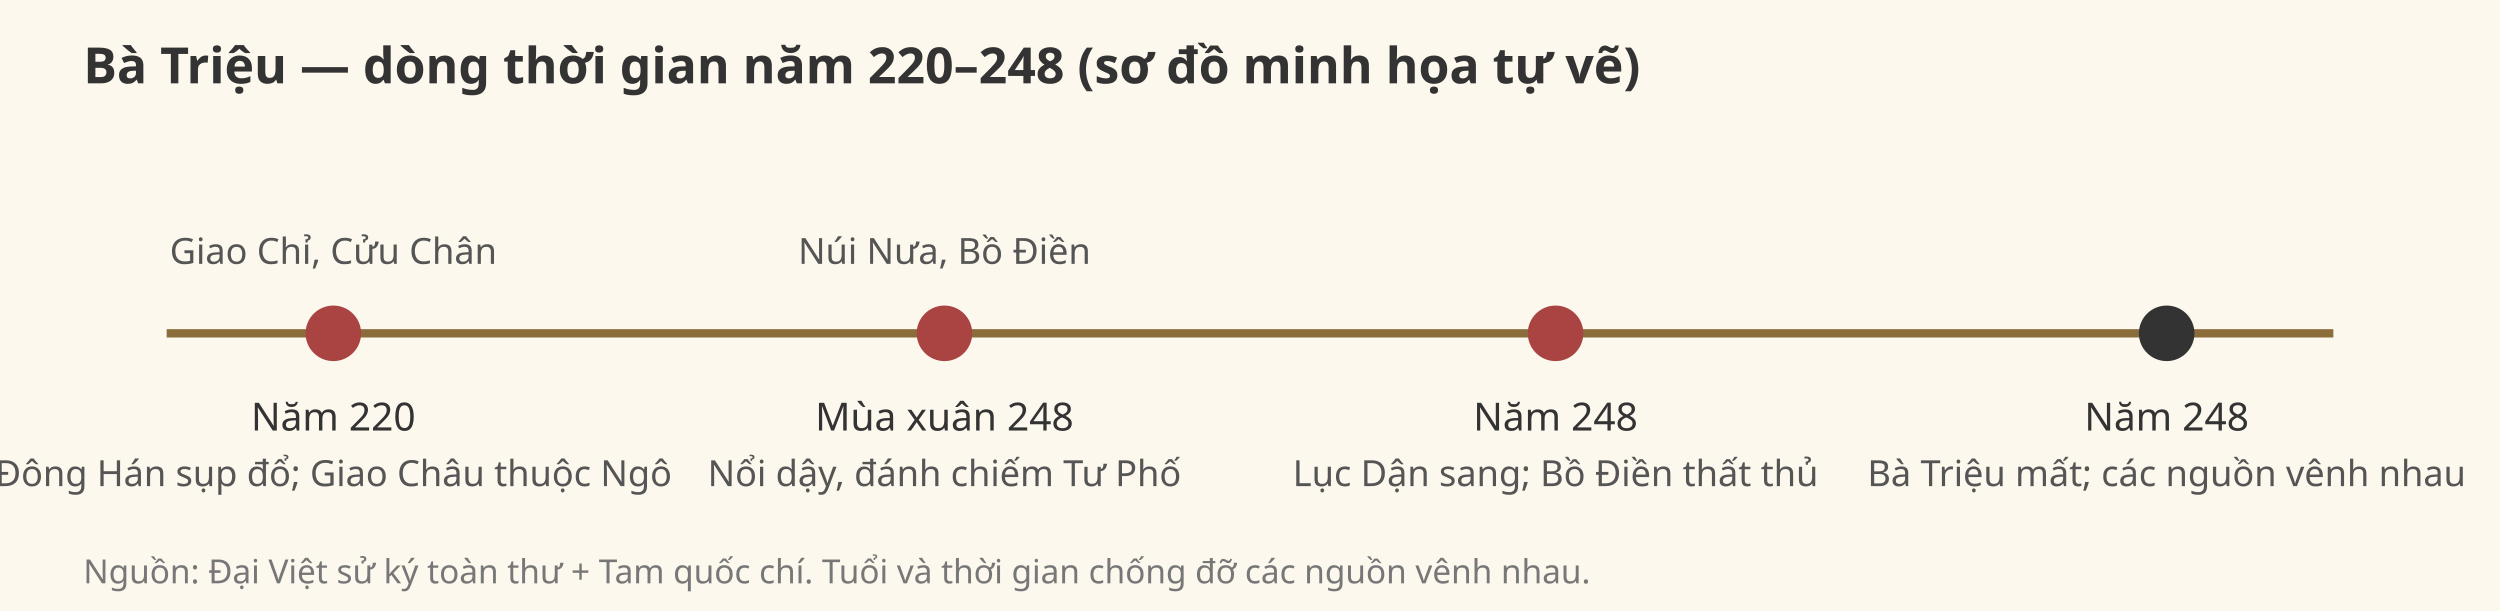
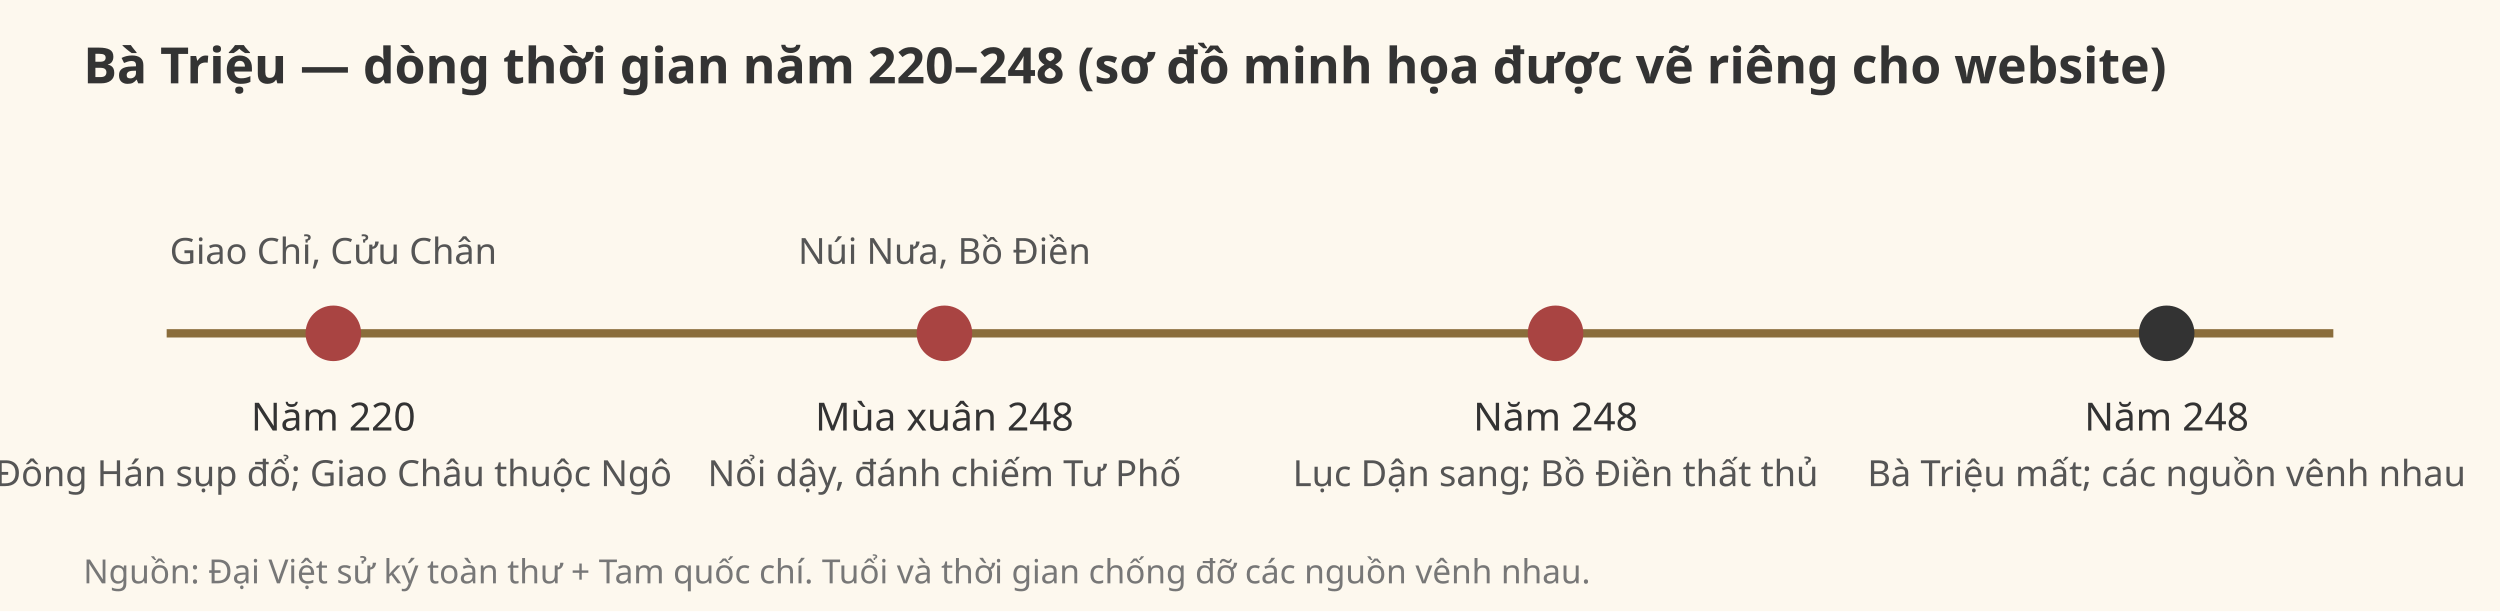
<svg xmlns="http://www.w3.org/2000/svg" width="900" height="220" viewBox="0 0 900 220" role="img" aria-label="Sơ đồ dòng thời gian Bà Triệu năm 220 đến năm 248">
  <rect width="900" height="220" fill="#fdf8ee" />
-   <text x="30" y="30" font-family="sans-serif" font-size="18" font-weight="bold" fill="#333">Bà Triệu — dòng thời gian năm 220–248 (sơ đồ minh họa tự vẽ)</text>
+   <text x="30" y="30" font-family="sans-serif" font-size="18" font-weight="bold" fill="#333">Bà Triệu — dòng thời gian năm 220–248 (sơ đồ minh họa được vẽ riêng cho website)</text>
  <line x1="60" y1="120" x2="840" y2="120" stroke="#8a6d3b" stroke-width="3" />
  <circle cx="120" cy="120" r="10" fill="#a94442" />
  <text x="120" y="155" text-anchor="middle" font-family="sans-serif" font-size="14" fill="#333">Năm 220</text>
  <text x="120" y="175" text-anchor="middle" font-family="sans-serif" font-size="13" fill="#555">Đông Hán sụp đổ; Giao Châu thuộc Ngô</text>
  <text x="120" y="95" text-anchor="middle" font-family="sans-serif" font-size="13" fill="#555">Giao Chỉ, Cửu Chân</text>
  <circle cx="340" cy="120" r="10" fill="#a94442" />
  <text x="340" y="155" text-anchor="middle" font-family="sans-serif" font-size="14" fill="#333">Mùa xuân 248</text>
  <text x="340" y="175" text-anchor="middle" font-family="sans-serif" font-size="13" fill="#555">Nổi dậy, đánh chiếm Tư Phố</text>
  <text x="340" y="95" text-anchor="middle" font-family="sans-serif" font-size="13" fill="#555">Núi Nưa, Bồ Điền</text>
  <circle cx="560" cy="120" r="10" fill="#a94442" />
  <text x="560" y="155" text-anchor="middle" font-family="sans-serif" font-size="14" fill="#333">Năm 248</text>
  <text x="560" y="175" text-anchor="middle" font-family="sans-serif" font-size="13" fill="#555">Lục Dận sang; Bồ Điền thất thủ</text>
  <circle cx="780" cy="120" r="10" fill="#333" />
  <text x="780" y="155" text-anchor="middle" font-family="sans-serif" font-size="14" fill="#333">Năm 248</text>
  <text x="780" y="175" text-anchor="middle" font-family="sans-serif" font-size="13" fill="#555">Bà Triệu mất; các nguồn vênh nhau</text>
  <text x="30" y="210" font-family="sans-serif" font-size="12" fill="#777">Nguồn: Đại Việt sử ký toàn thư + Tam quốc chí. Tuổi và thời gian chống đỡ các nguồn vênh nhau.</text>
</svg>
